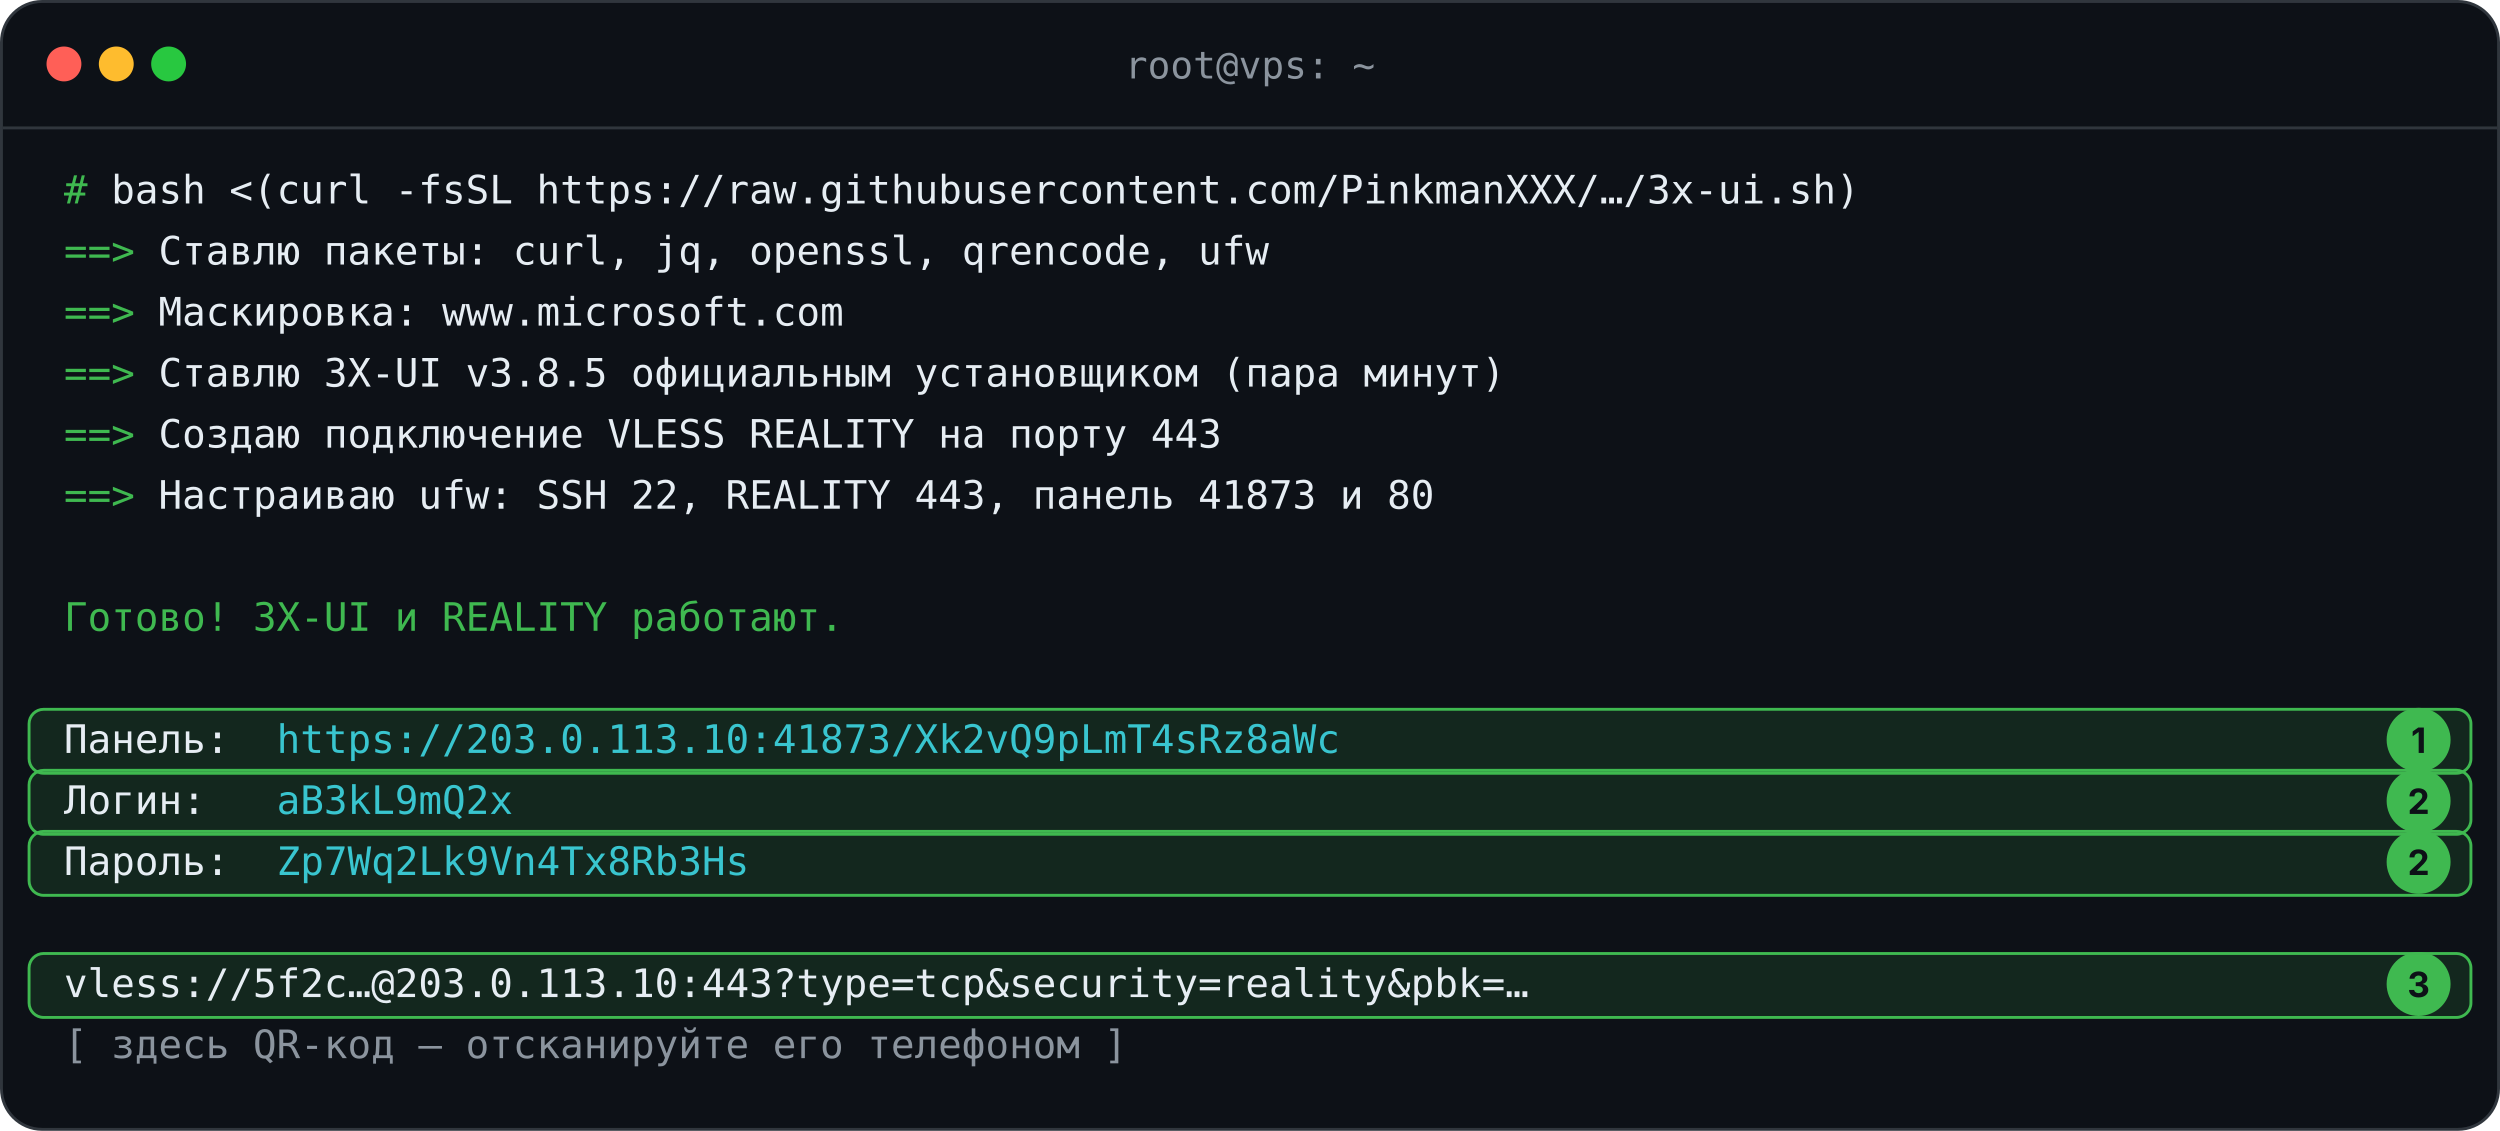
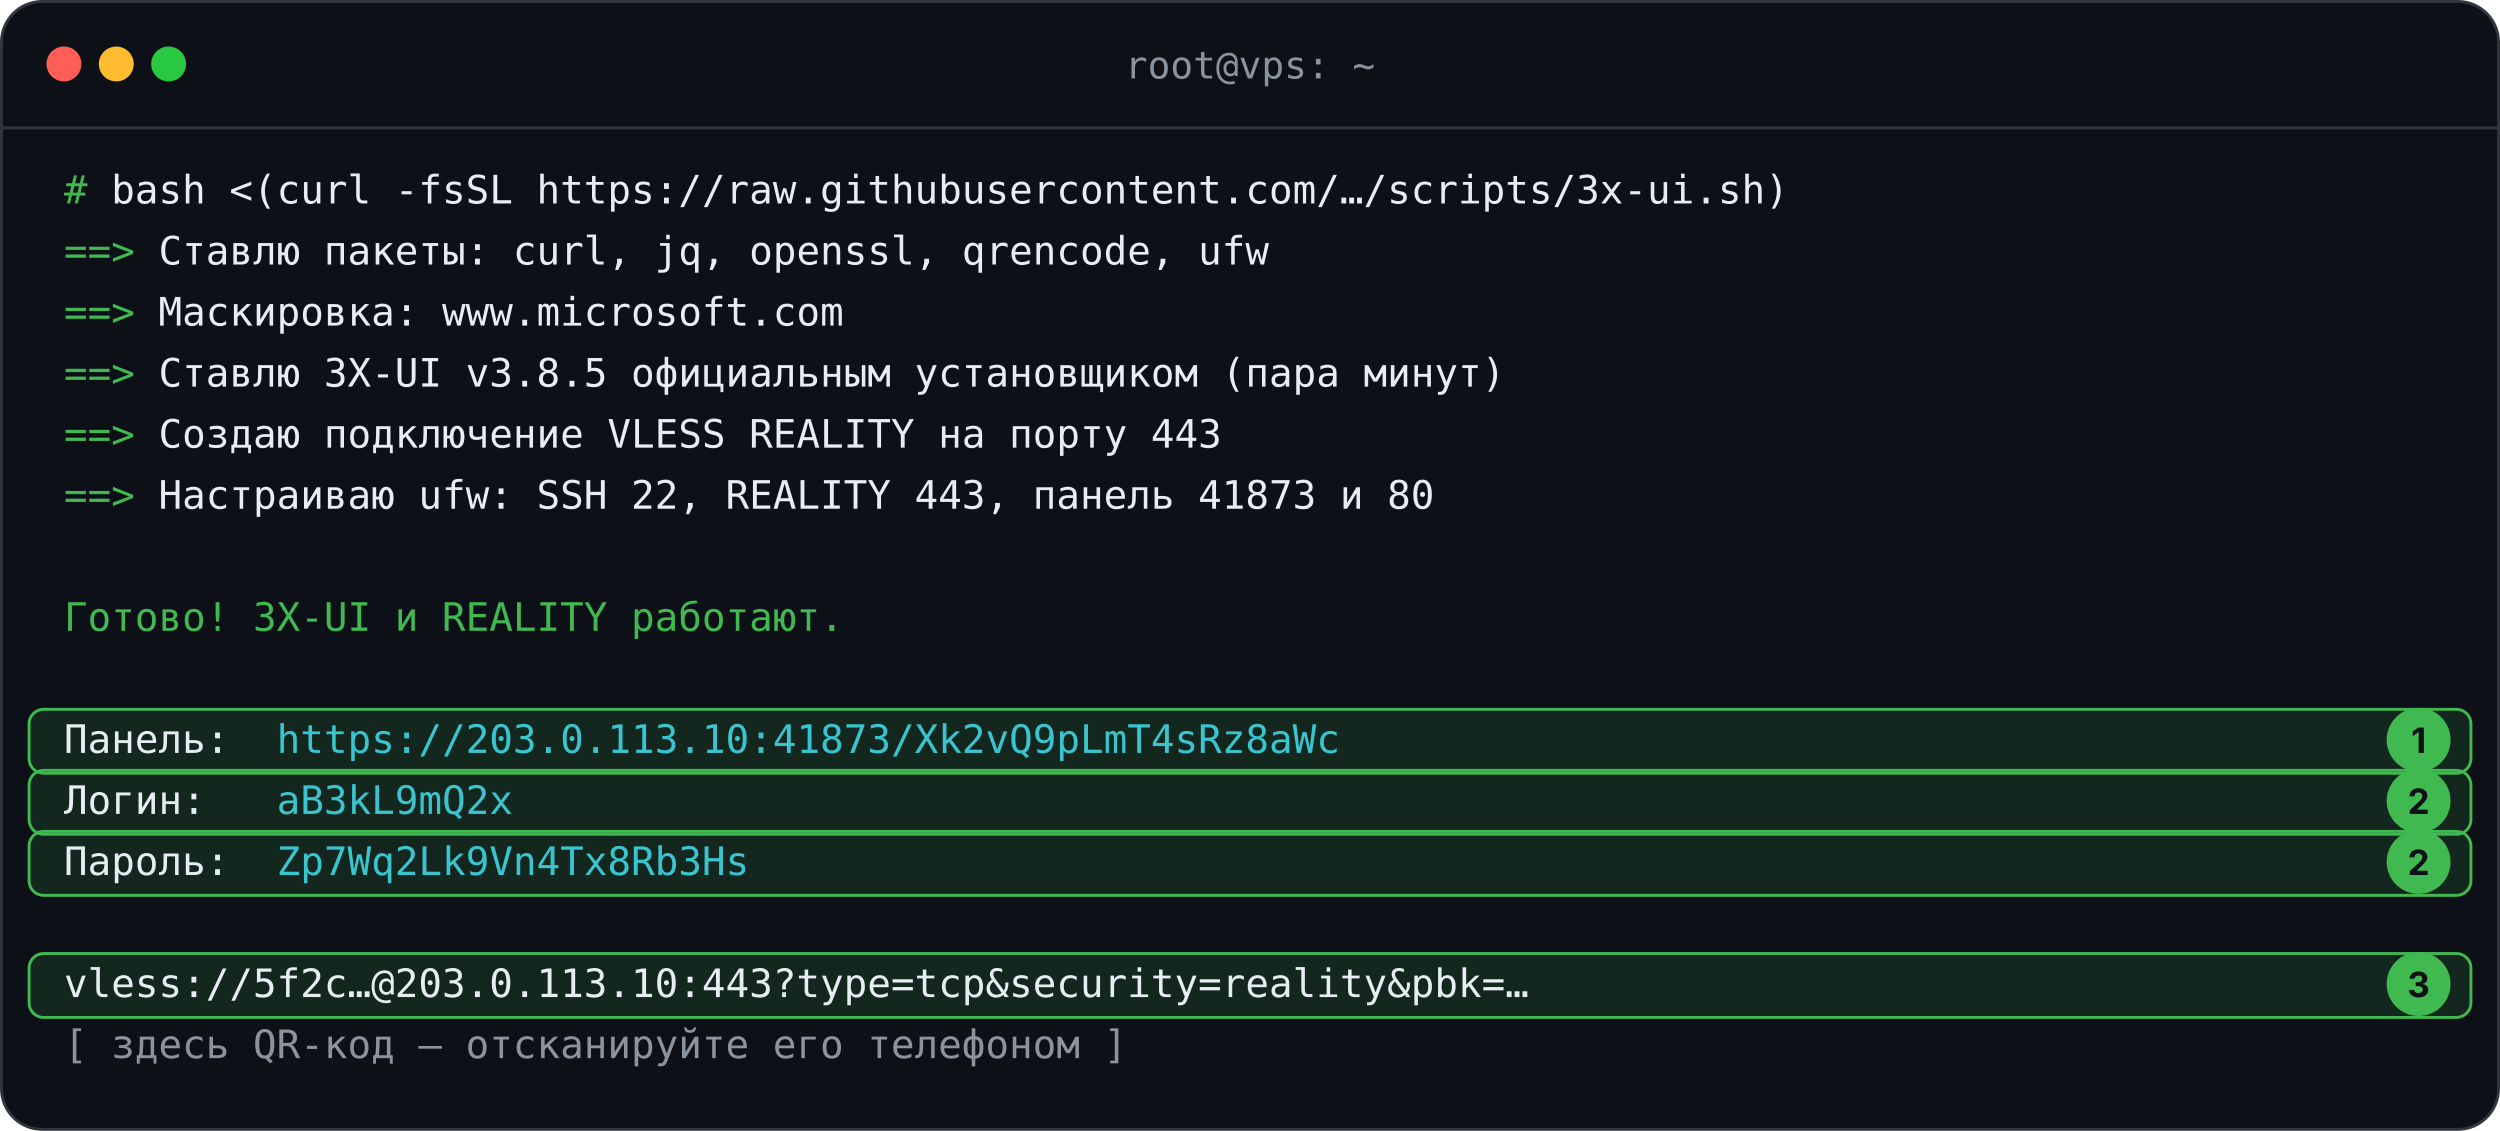
<svg xmlns="http://www.w3.org/2000/svg" width="860" height="389" viewBox="0 0 860 389" role="img" aria-label="root@vps: ~">
  <style>.s{font-family:Inter, -apple-system, 'Segoe UI', Roboto, 'Helvetica Neue', Arial, sans-serif}.m{font-family:'JetBrains Mono', ui-monospace, SFMono-Regular, Menlo, Consolas, monospace}</style>
  <rect x="0.5" y="0.5" width="859" height="388" rx="14" fill="#0d1117" stroke="#30363d" stroke-width="1" />
  <path d="M1 44 H859" stroke="#30363d" />
  <circle cx="22" cy="22" r="6" fill="#ff5f57" />
  <circle cx="40" cy="22" r="6" fill="#febc2e" />
  <circle cx="58" cy="22" r="6" fill="#28c840" />
  <text x="430.0" y="27" class="m" font-size="13" fill="#8b949e" font-weight="500" text-anchor="middle">root@vps: ~</text>
  <text x="22" y="70" class="m" font-size="13.5" fill="#3fb950" xml:space="preserve"># </text>
-   <text x="38.26" y="70" class="m" font-size="13.5" fill="#e6edf3" xml:space="preserve">bash &lt;(curl -fsSL https://raw.githubusercontent.com/PinkmanXXX/…/3x-ui.sh)</text>
+   <text x="38.26" y="70" class="m" font-size="13.5" fill="#e6edf3" xml:space="preserve">bash &lt;(curl -fsSL https://raw.githubusercontent.com/…/scripts/3x-ui.sh)</text>
  <text x="22" y="91" class="m" font-size="13.5" fill="#3fb950" xml:space="preserve">==&gt; </text>
  <text x="54.52" y="91" class="m" font-size="13.5" fill="#e6edf3" xml:space="preserve">Ставлю пакеты: curl, jq, openssl, qrencode, ufw</text>
  <text x="22" y="112" class="m" font-size="13.5" fill="#3fb950" xml:space="preserve">==&gt; </text>
  <text x="54.52" y="112" class="m" font-size="13.5" fill="#e6edf3" xml:space="preserve">Маскировка: www.microsoft.com</text>
  <text x="22" y="133" class="m" font-size="13.5" fill="#3fb950" xml:space="preserve">==&gt; </text>
  <text x="54.52" y="133" class="m" font-size="13.5" fill="#e6edf3" xml:space="preserve">Ставлю 3X-UI v3.8.5 официальным установщиком (пара минут)</text>
  <text x="22" y="154" class="m" font-size="13.5" fill="#3fb950" xml:space="preserve">==&gt; </text>
  <text x="54.52" y="154" class="m" font-size="13.5" fill="#e6edf3" xml:space="preserve">Создаю подключение VLESS REALITY на порту 443</text>
  <text x="22" y="175" class="m" font-size="13.5" fill="#3fb950" xml:space="preserve">==&gt; </text>
  <text x="54.52" y="175" class="m" font-size="13.5" fill="#e6edf3" xml:space="preserve">Настраиваю ufw: SSH 22, REALITY 443, панель 41873 и 80</text>
  <text x="22" y="196" class="m" font-size="13.5" fill="#e6edf3" xml:space="preserve" />
  <text x="22" y="217" class="m" font-size="13.5" fill="#3fb950" xml:space="preserve">Готово! 3X-UI и REALITY работают.</text>
  <text x="22" y="238" class="m" font-size="13.5" fill="#e6edf3" xml:space="preserve" />
  <rect x="10" y="244" width="840" height="22" rx="5" fill="#3fb95022" stroke="#3fb950" stroke-width="1" />
  <circle cx="832" cy="254.5" r="11" fill="#3fb950" />
  <text x="832" y="259.0" class="s" font-size="12" fill="#0d1117" font-weight="700" text-anchor="middle">1</text>
  <text x="22" y="259" class="m" font-size="13.5" fill="#e6edf3" xml:space="preserve">Панель:  </text>
  <text x="95.17" y="259" class="m" font-size="13.5" fill="#39c5cf" xml:space="preserve">https://203.0.113.10:41873/Xk2vQ9pLmT4sRz8aWc</text>
  <rect x="10" y="265" width="840" height="22" rx="5" fill="#3fb95022" stroke="#3fb950" stroke-width="1" />
  <circle cx="832" cy="275.5" r="11" fill="#3fb950" />
  <text x="832" y="280.0" class="s" font-size="12" fill="#0d1117" font-weight="700" text-anchor="middle">2</text>
  <text x="22" y="280" class="m" font-size="13.5" fill="#e6edf3" xml:space="preserve">Логин:   </text>
  <text x="95.17" y="280" class="m" font-size="13.5" fill="#39c5cf" xml:space="preserve">aB3kL9mQ2x</text>
  <rect x="10" y="286" width="840" height="22" rx="5" fill="#3fb95022" stroke="#3fb950" stroke-width="1" />
  <circle cx="832" cy="296.5" r="11" fill="#3fb950" />
  <text x="832" y="301.0" class="s" font-size="12" fill="#0d1117" font-weight="700" text-anchor="middle">2</text>
  <text x="22" y="301" class="m" font-size="13.5" fill="#e6edf3" xml:space="preserve">Пароль:  </text>
  <text x="95.17" y="301" class="m" font-size="13.5" fill="#39c5cf" xml:space="preserve">Zp7Wq2Lk9Vn4Tx8Rb3Hs</text>
  <text x="22" y="322" class="m" font-size="13.5" fill="#e6edf3" xml:space="preserve" />
  <rect x="10" y="328" width="840" height="22" rx="5" fill="#3fb95022" stroke="#3fb950" stroke-width="1" />
  <circle cx="832" cy="338.5" r="11" fill="#3fb950" />
  <text x="832" y="343.0" class="s" font-size="12" fill="#0d1117" font-weight="700" text-anchor="middle">3</text>
  <text x="22" y="343" class="m" font-size="13.5" fill="#e6edf3" xml:space="preserve">vless://5f2c…@203.0.113.10:443?type=tcp&amp;security=reality&amp;pbk=…</text>
  <text x="22" y="364" class="m" font-size="13.5" fill="#8b949e" xml:space="preserve">[ здесь QR-код — отсканируйте его телефоном ]</text>
</svg>
